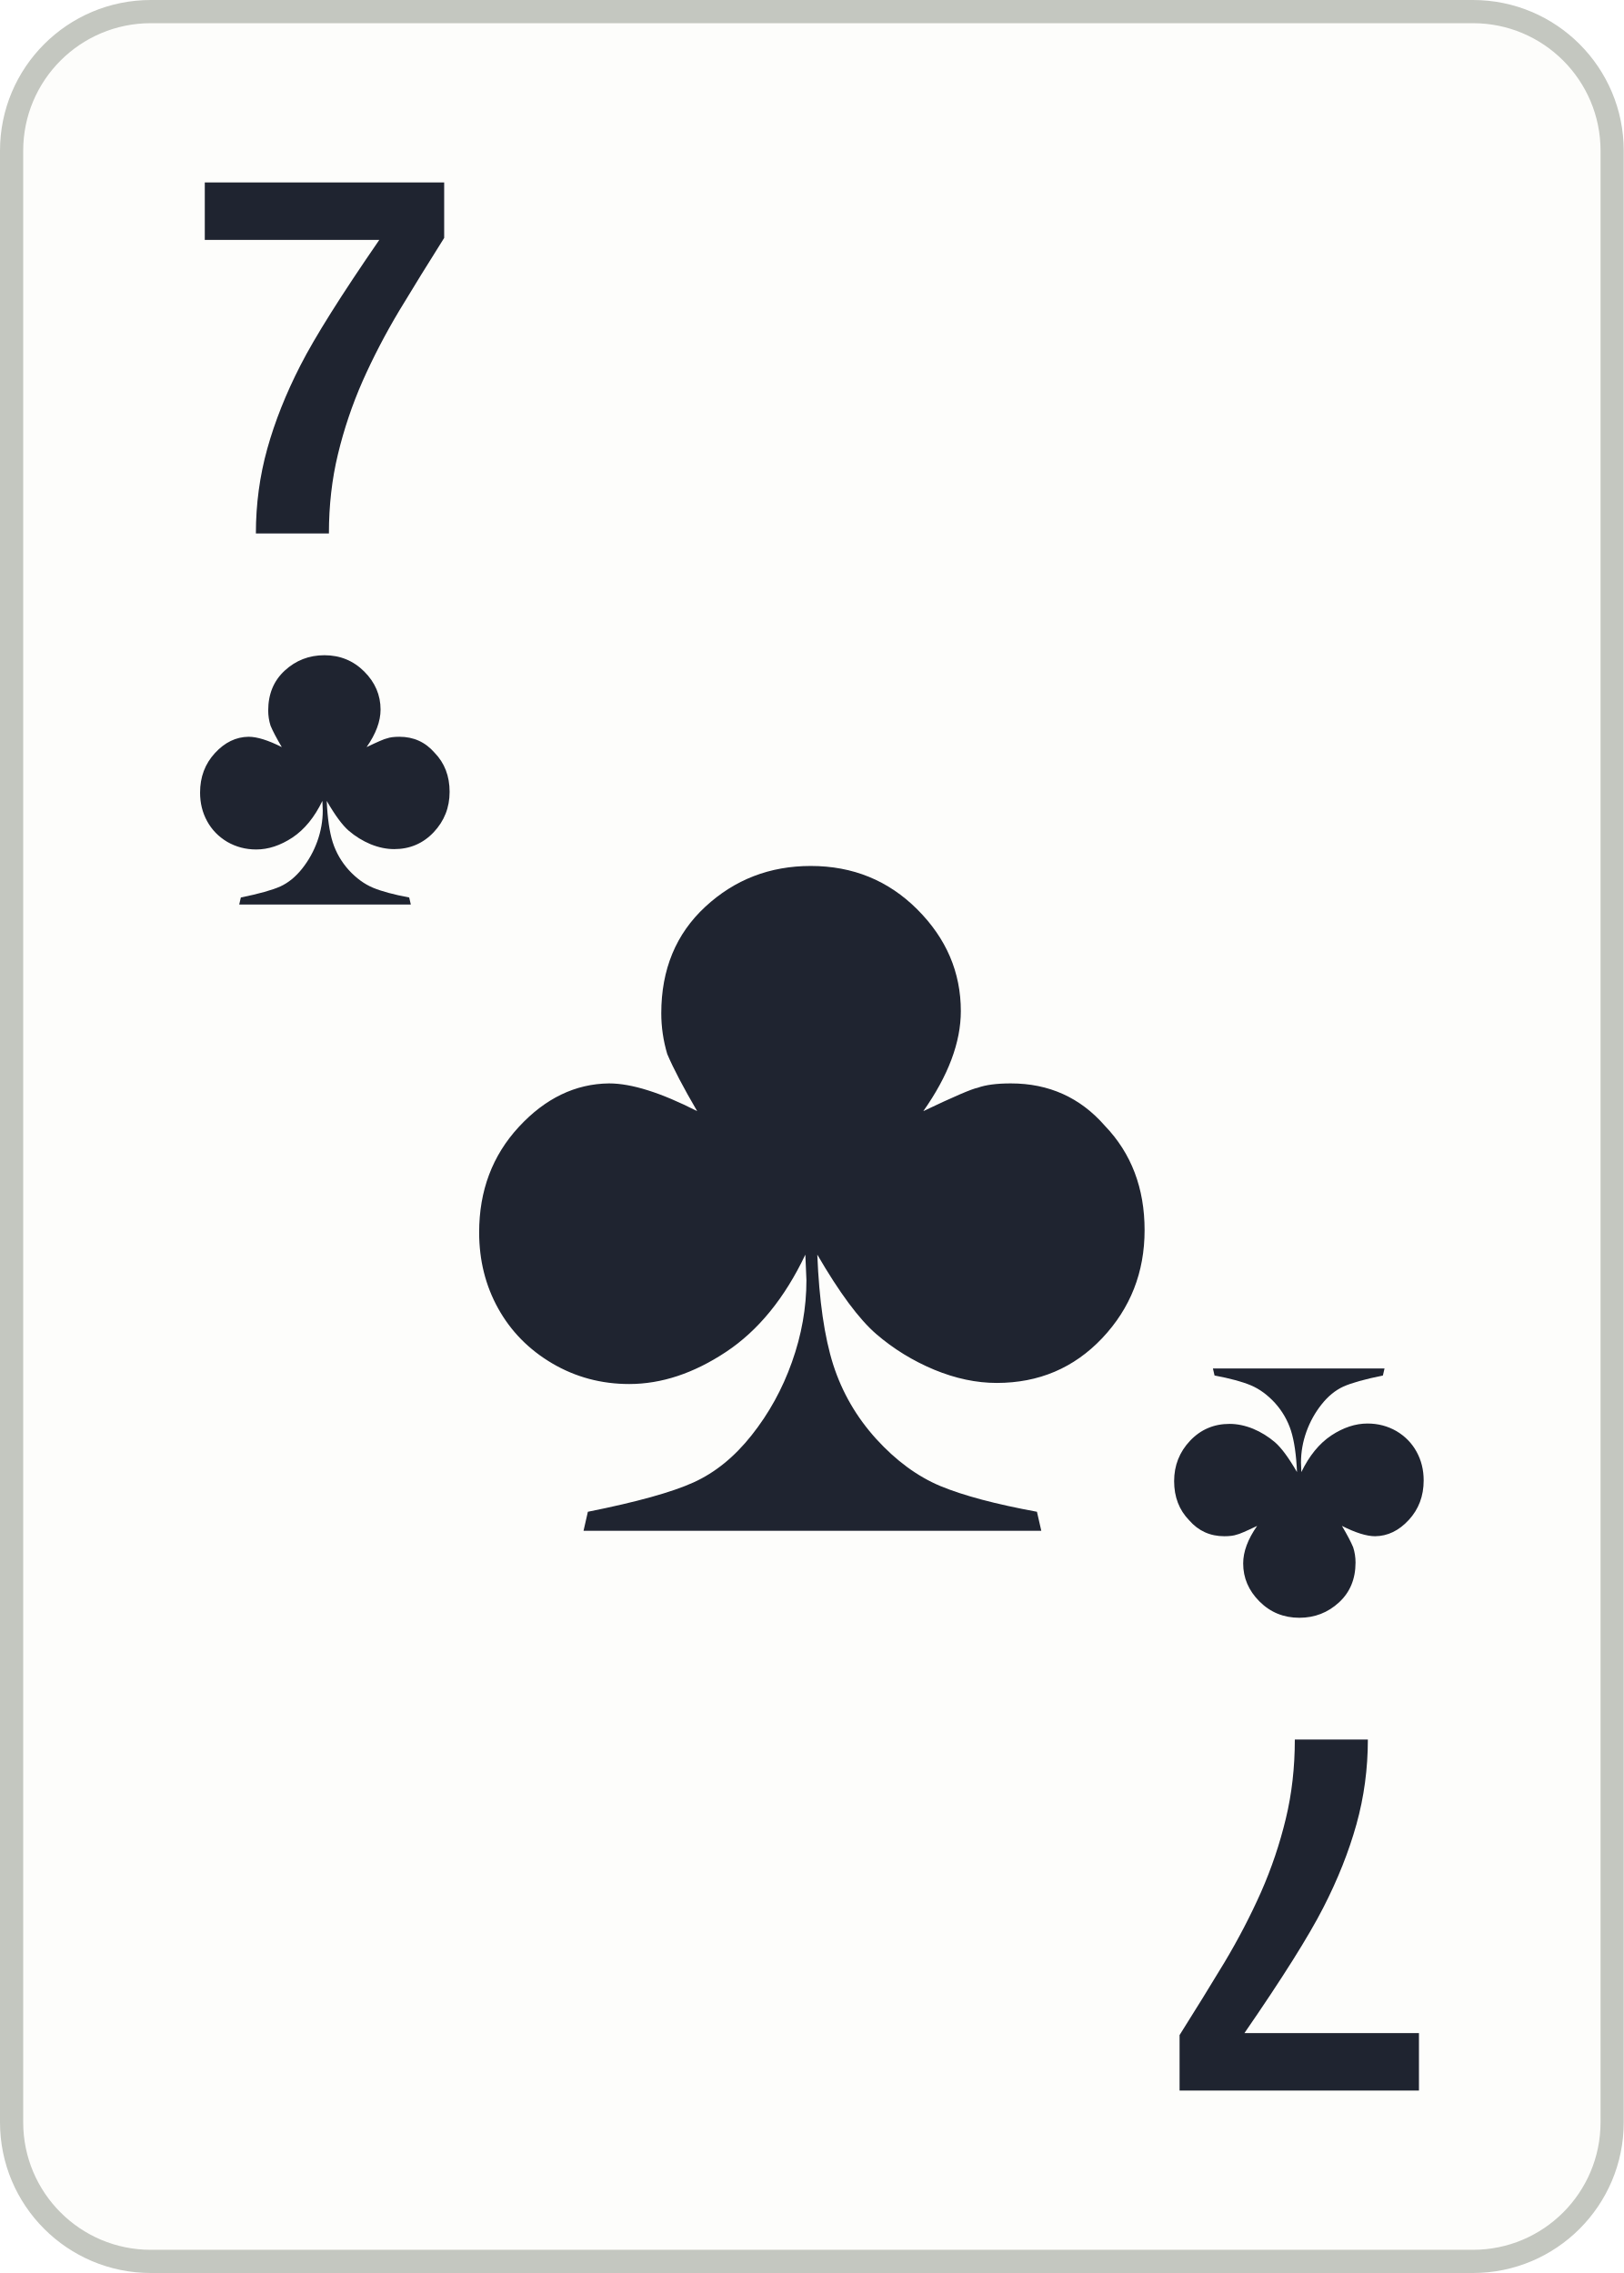
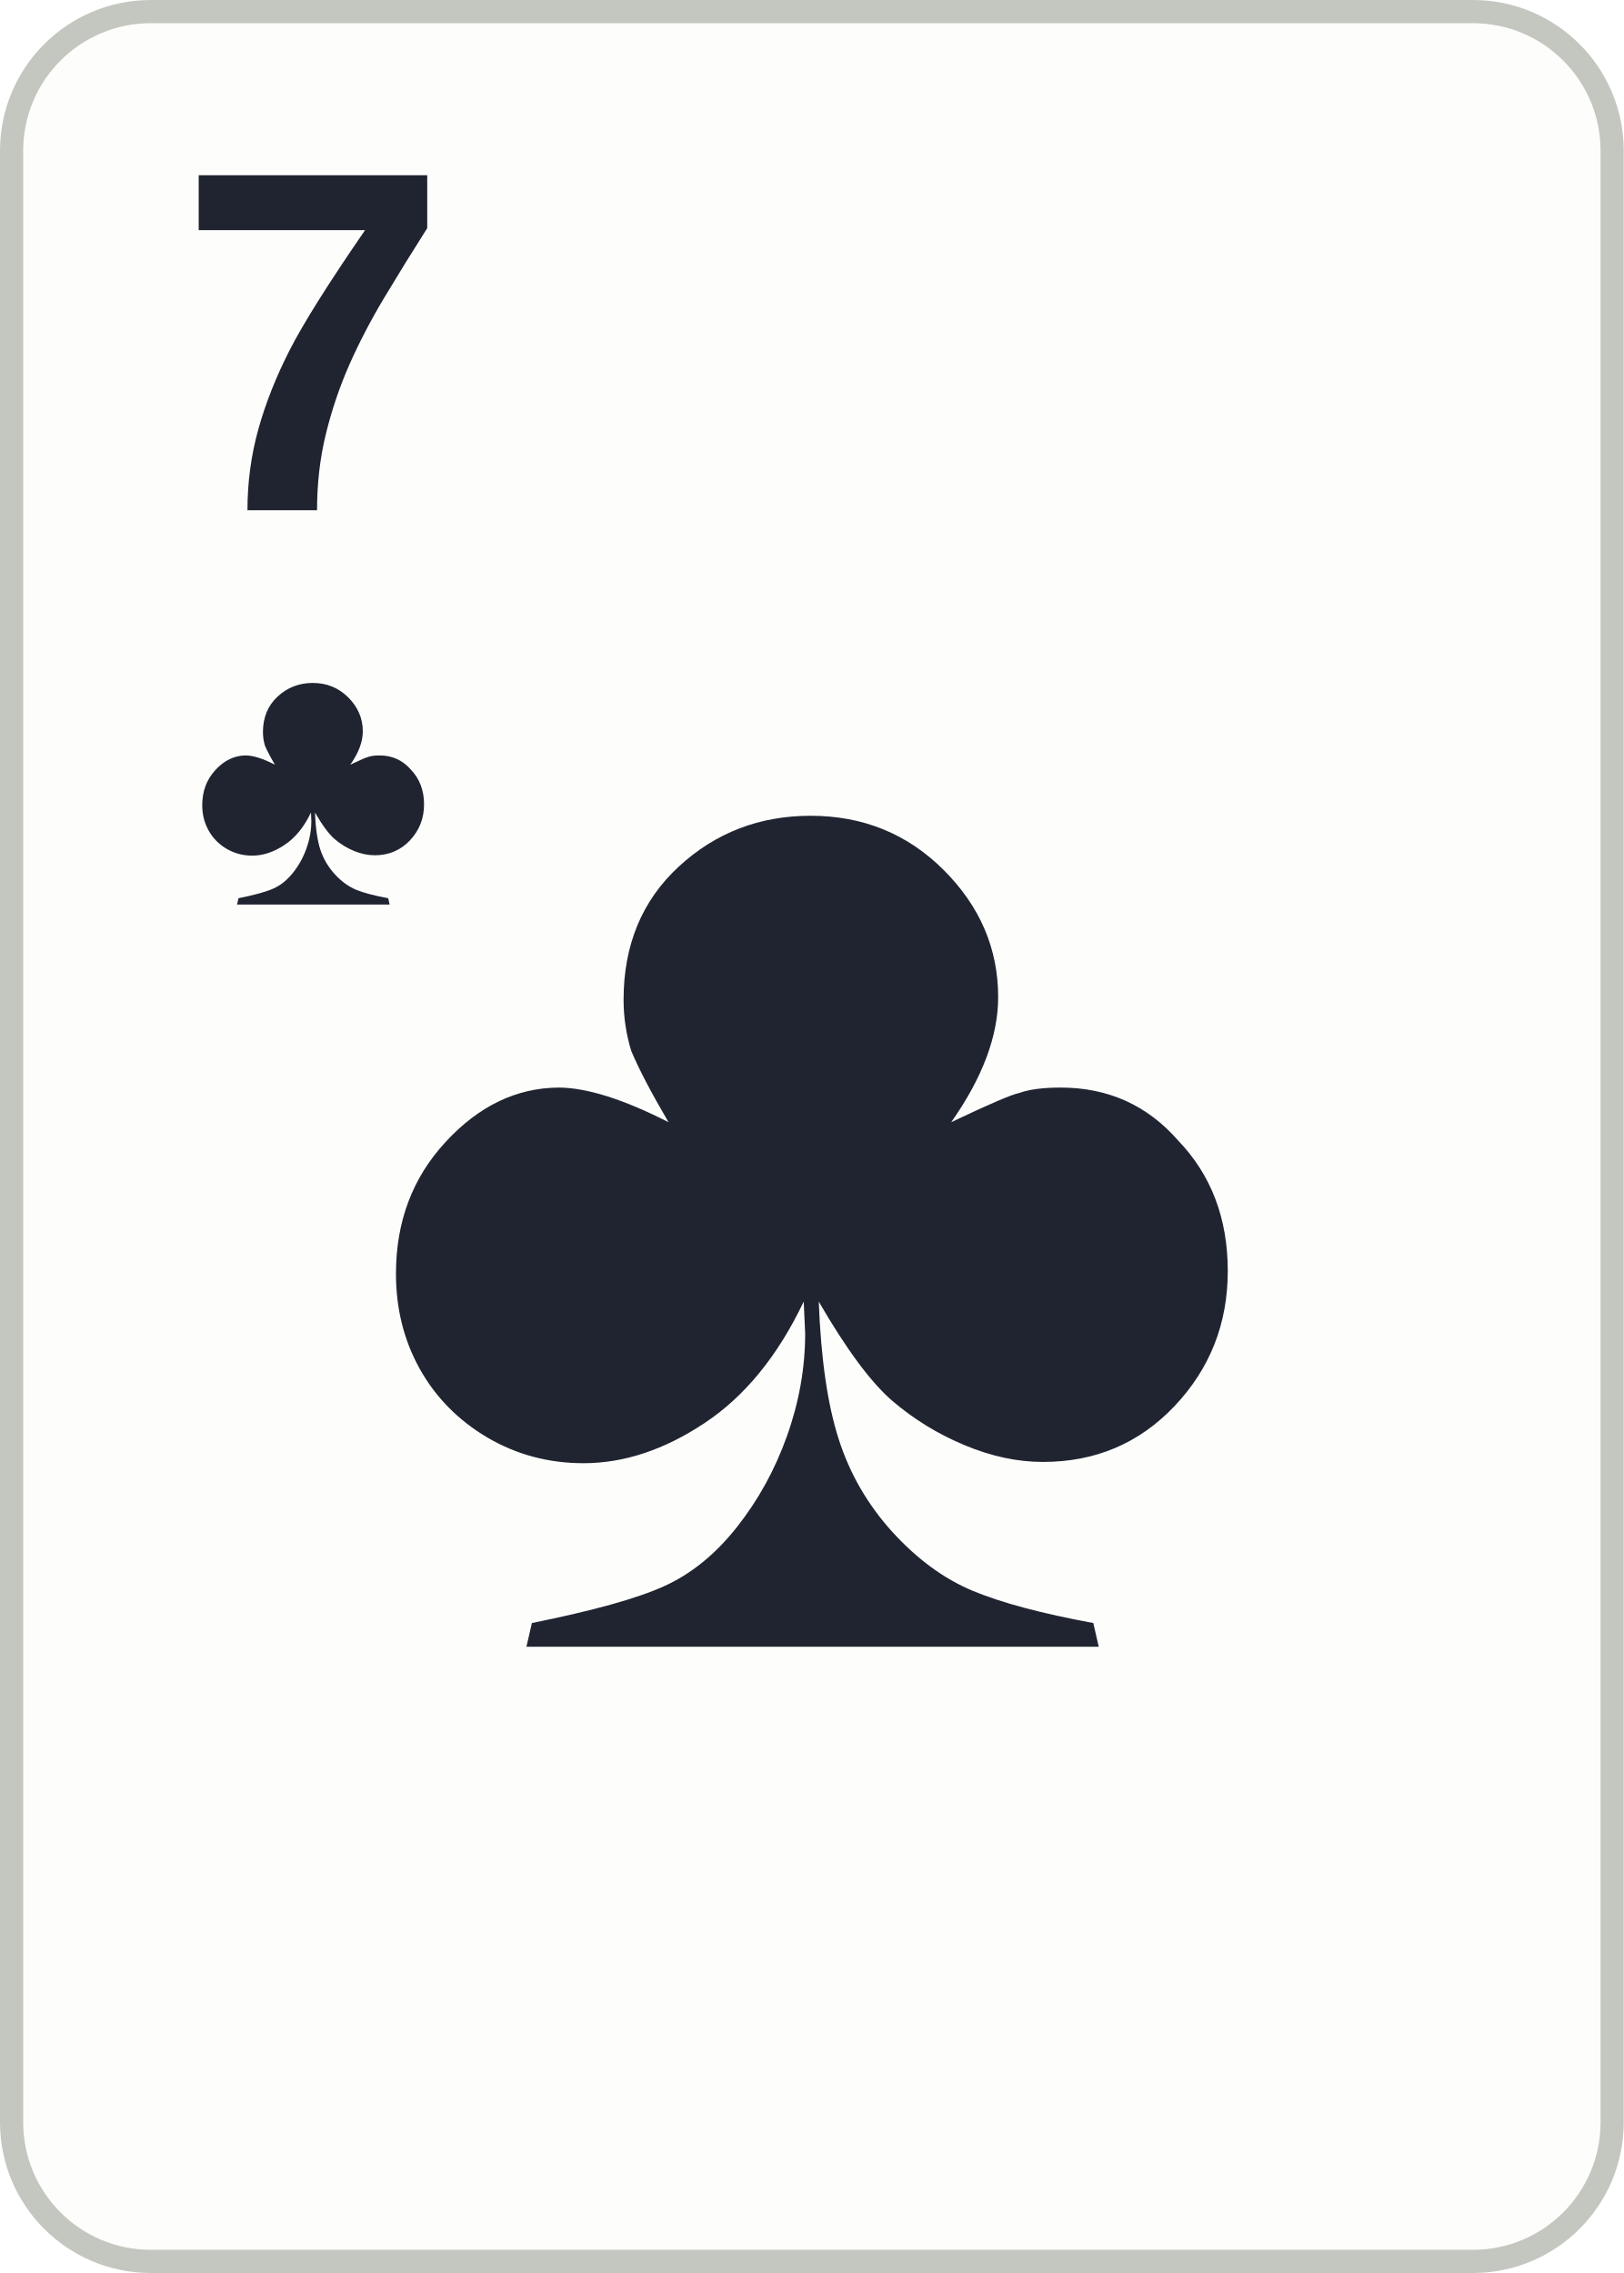
<svg xmlns="http://www.w3.org/2000/svg" viewBox="0 0 140 196">
  <rect x="1" y="1" width="138" height="194" rx="12" fill="#fdfdfb" stroke="#c4c7c0" stroke-width="2" />
  <g font-family="Arial,Helvetica,sans-serif" font-weight="700">
-     <text x="28" y="46" font-size="44" text-anchor="middle" fill="#1f2430">7</text>
-     <text x="28" y="78" font-size="36" text-anchor="middle" fill="#1f2430">♣</text>
-     <g transform="rotate(180 70 98)">
-       <text x="28" y="46" font-size="44" text-anchor="middle" fill="#1f2430">7</text>
-       <text x="28" y="78" font-size="36" text-anchor="middle" fill="#1f2430">♣</text>
-     </g>
-     <text x="70" y="132" font-size="96" text-anchor="middle" fill="#1f2430">♣</text>
+     <text x="27" y="44" font-size="42" text-anchor="middle" fill="#1f2430">7</text>
+     <text x="27" y="78" font-size="32" text-anchor="middle" fill="#1f2430">♣</text>
+     <text x="70" y="142" font-size="120" text-anchor="middle" fill="#1f2430">♣</text>
  </g>
</svg>
